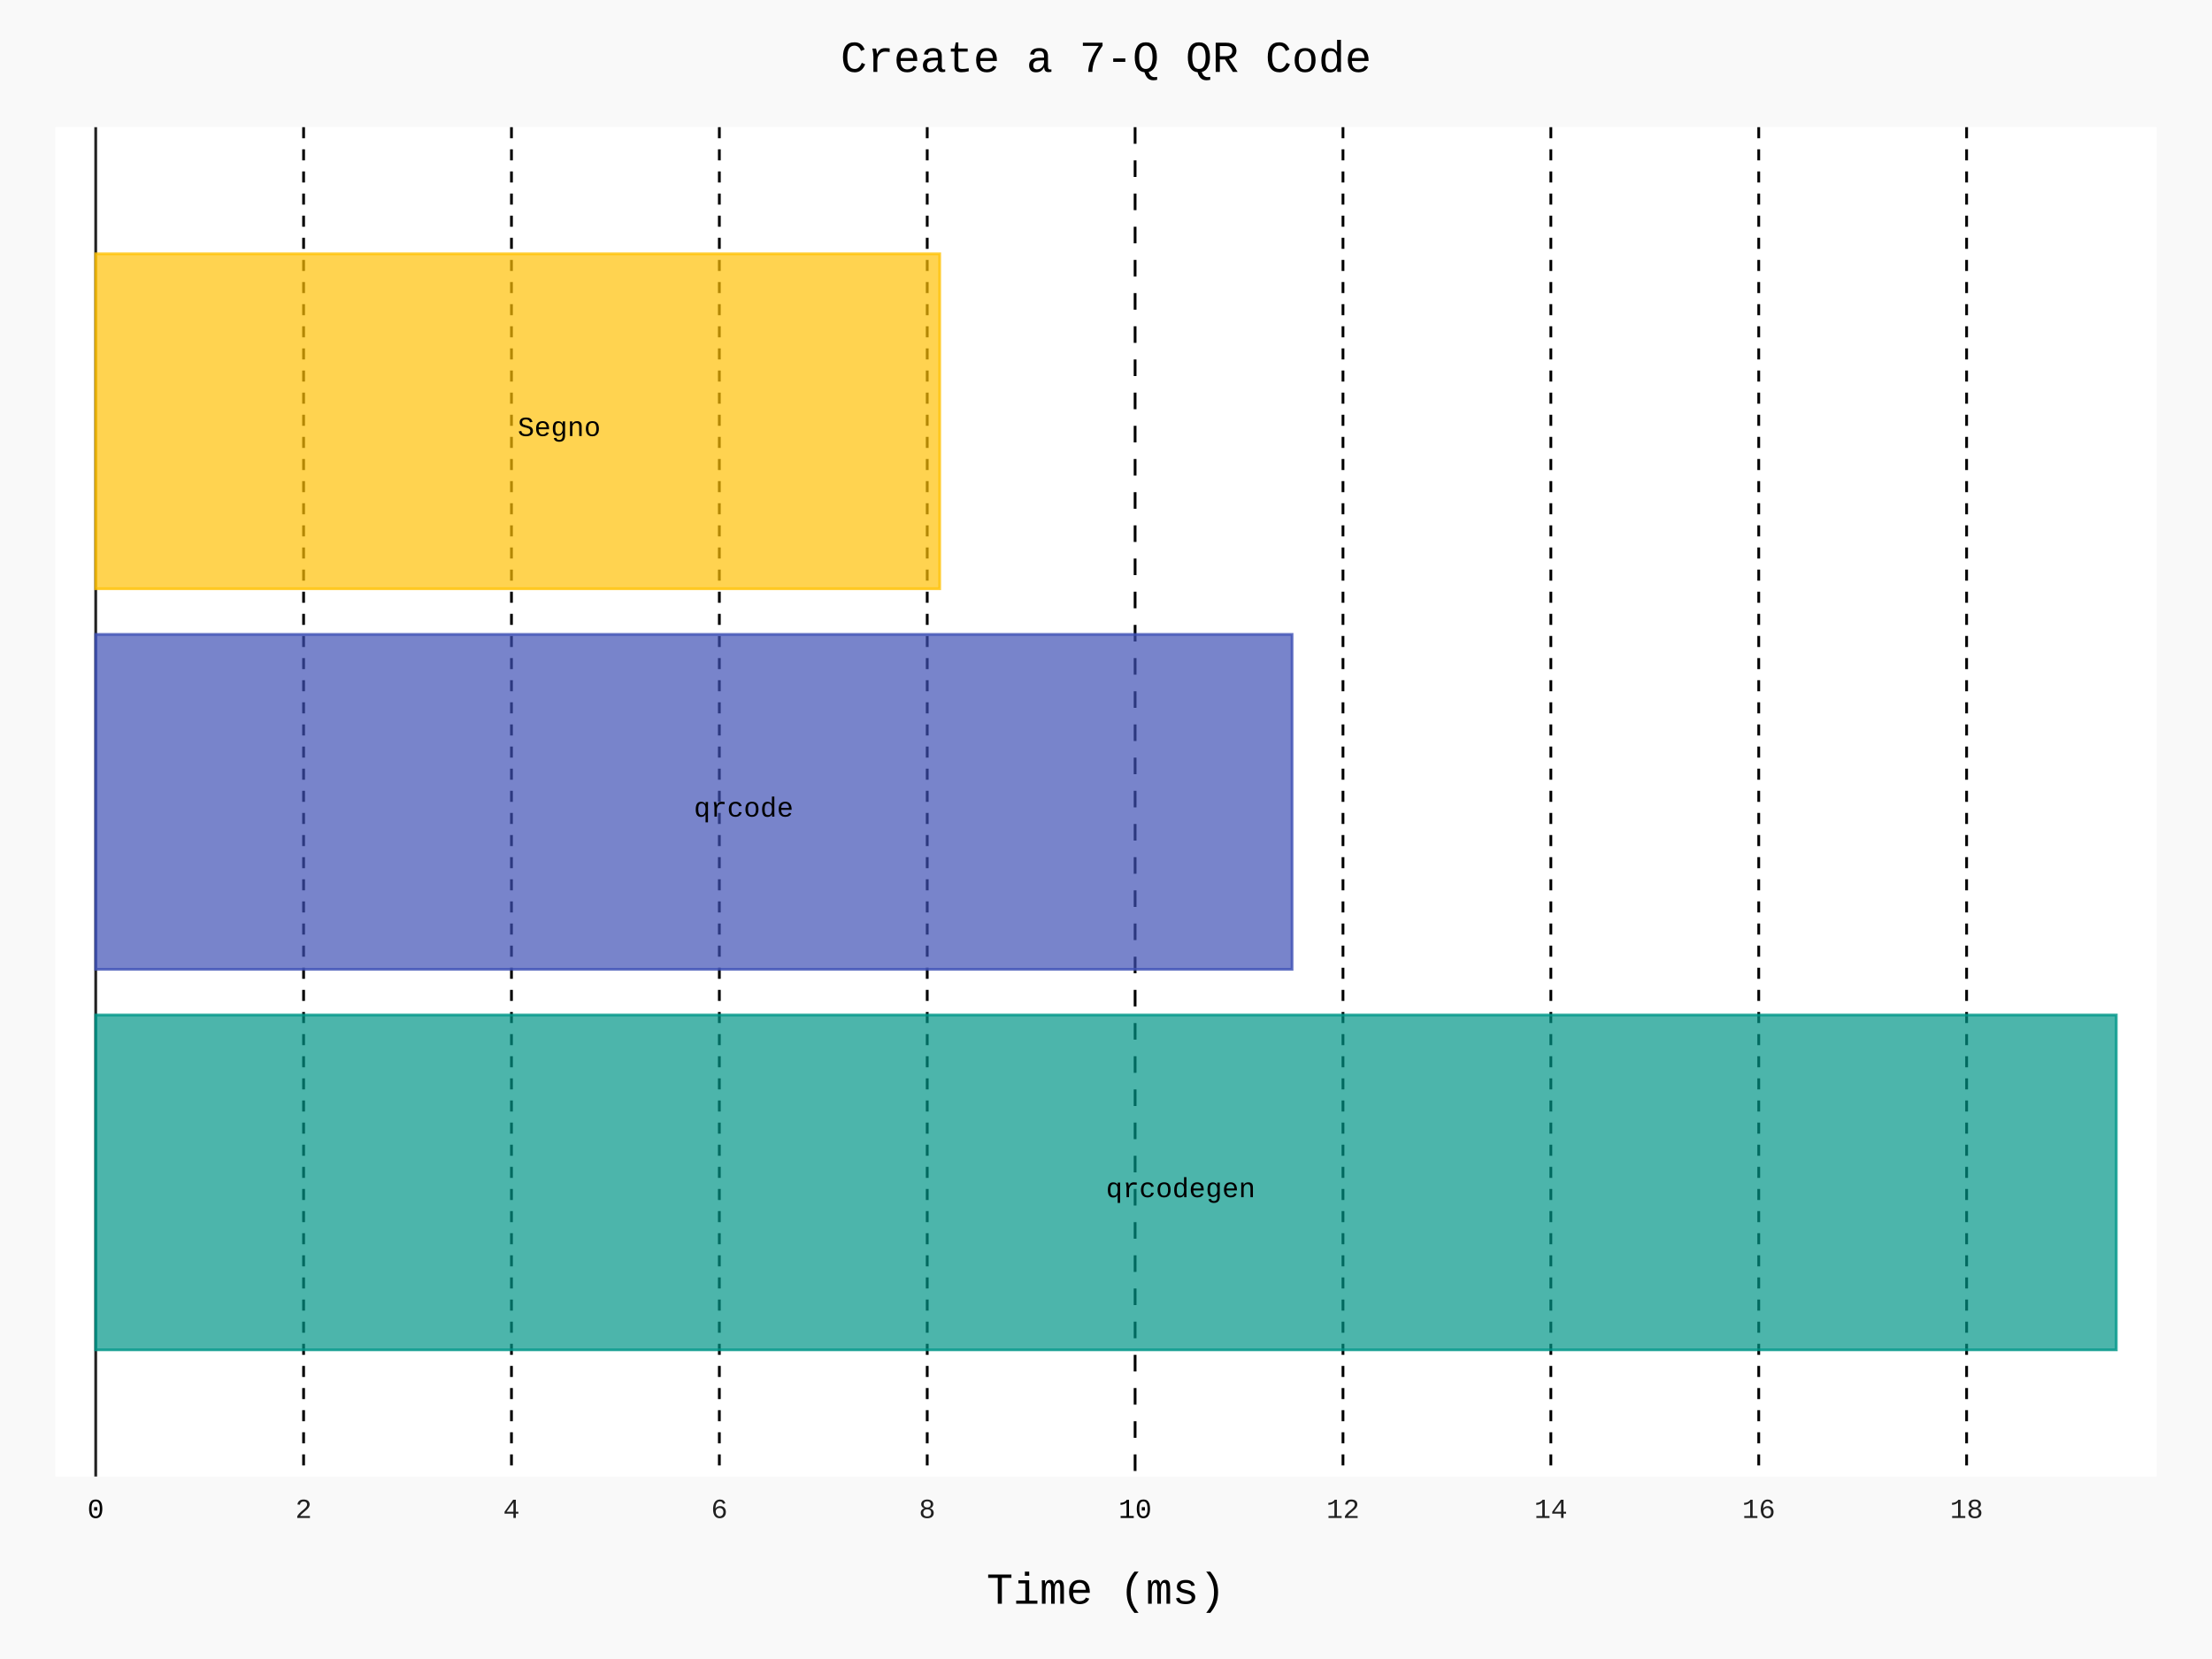
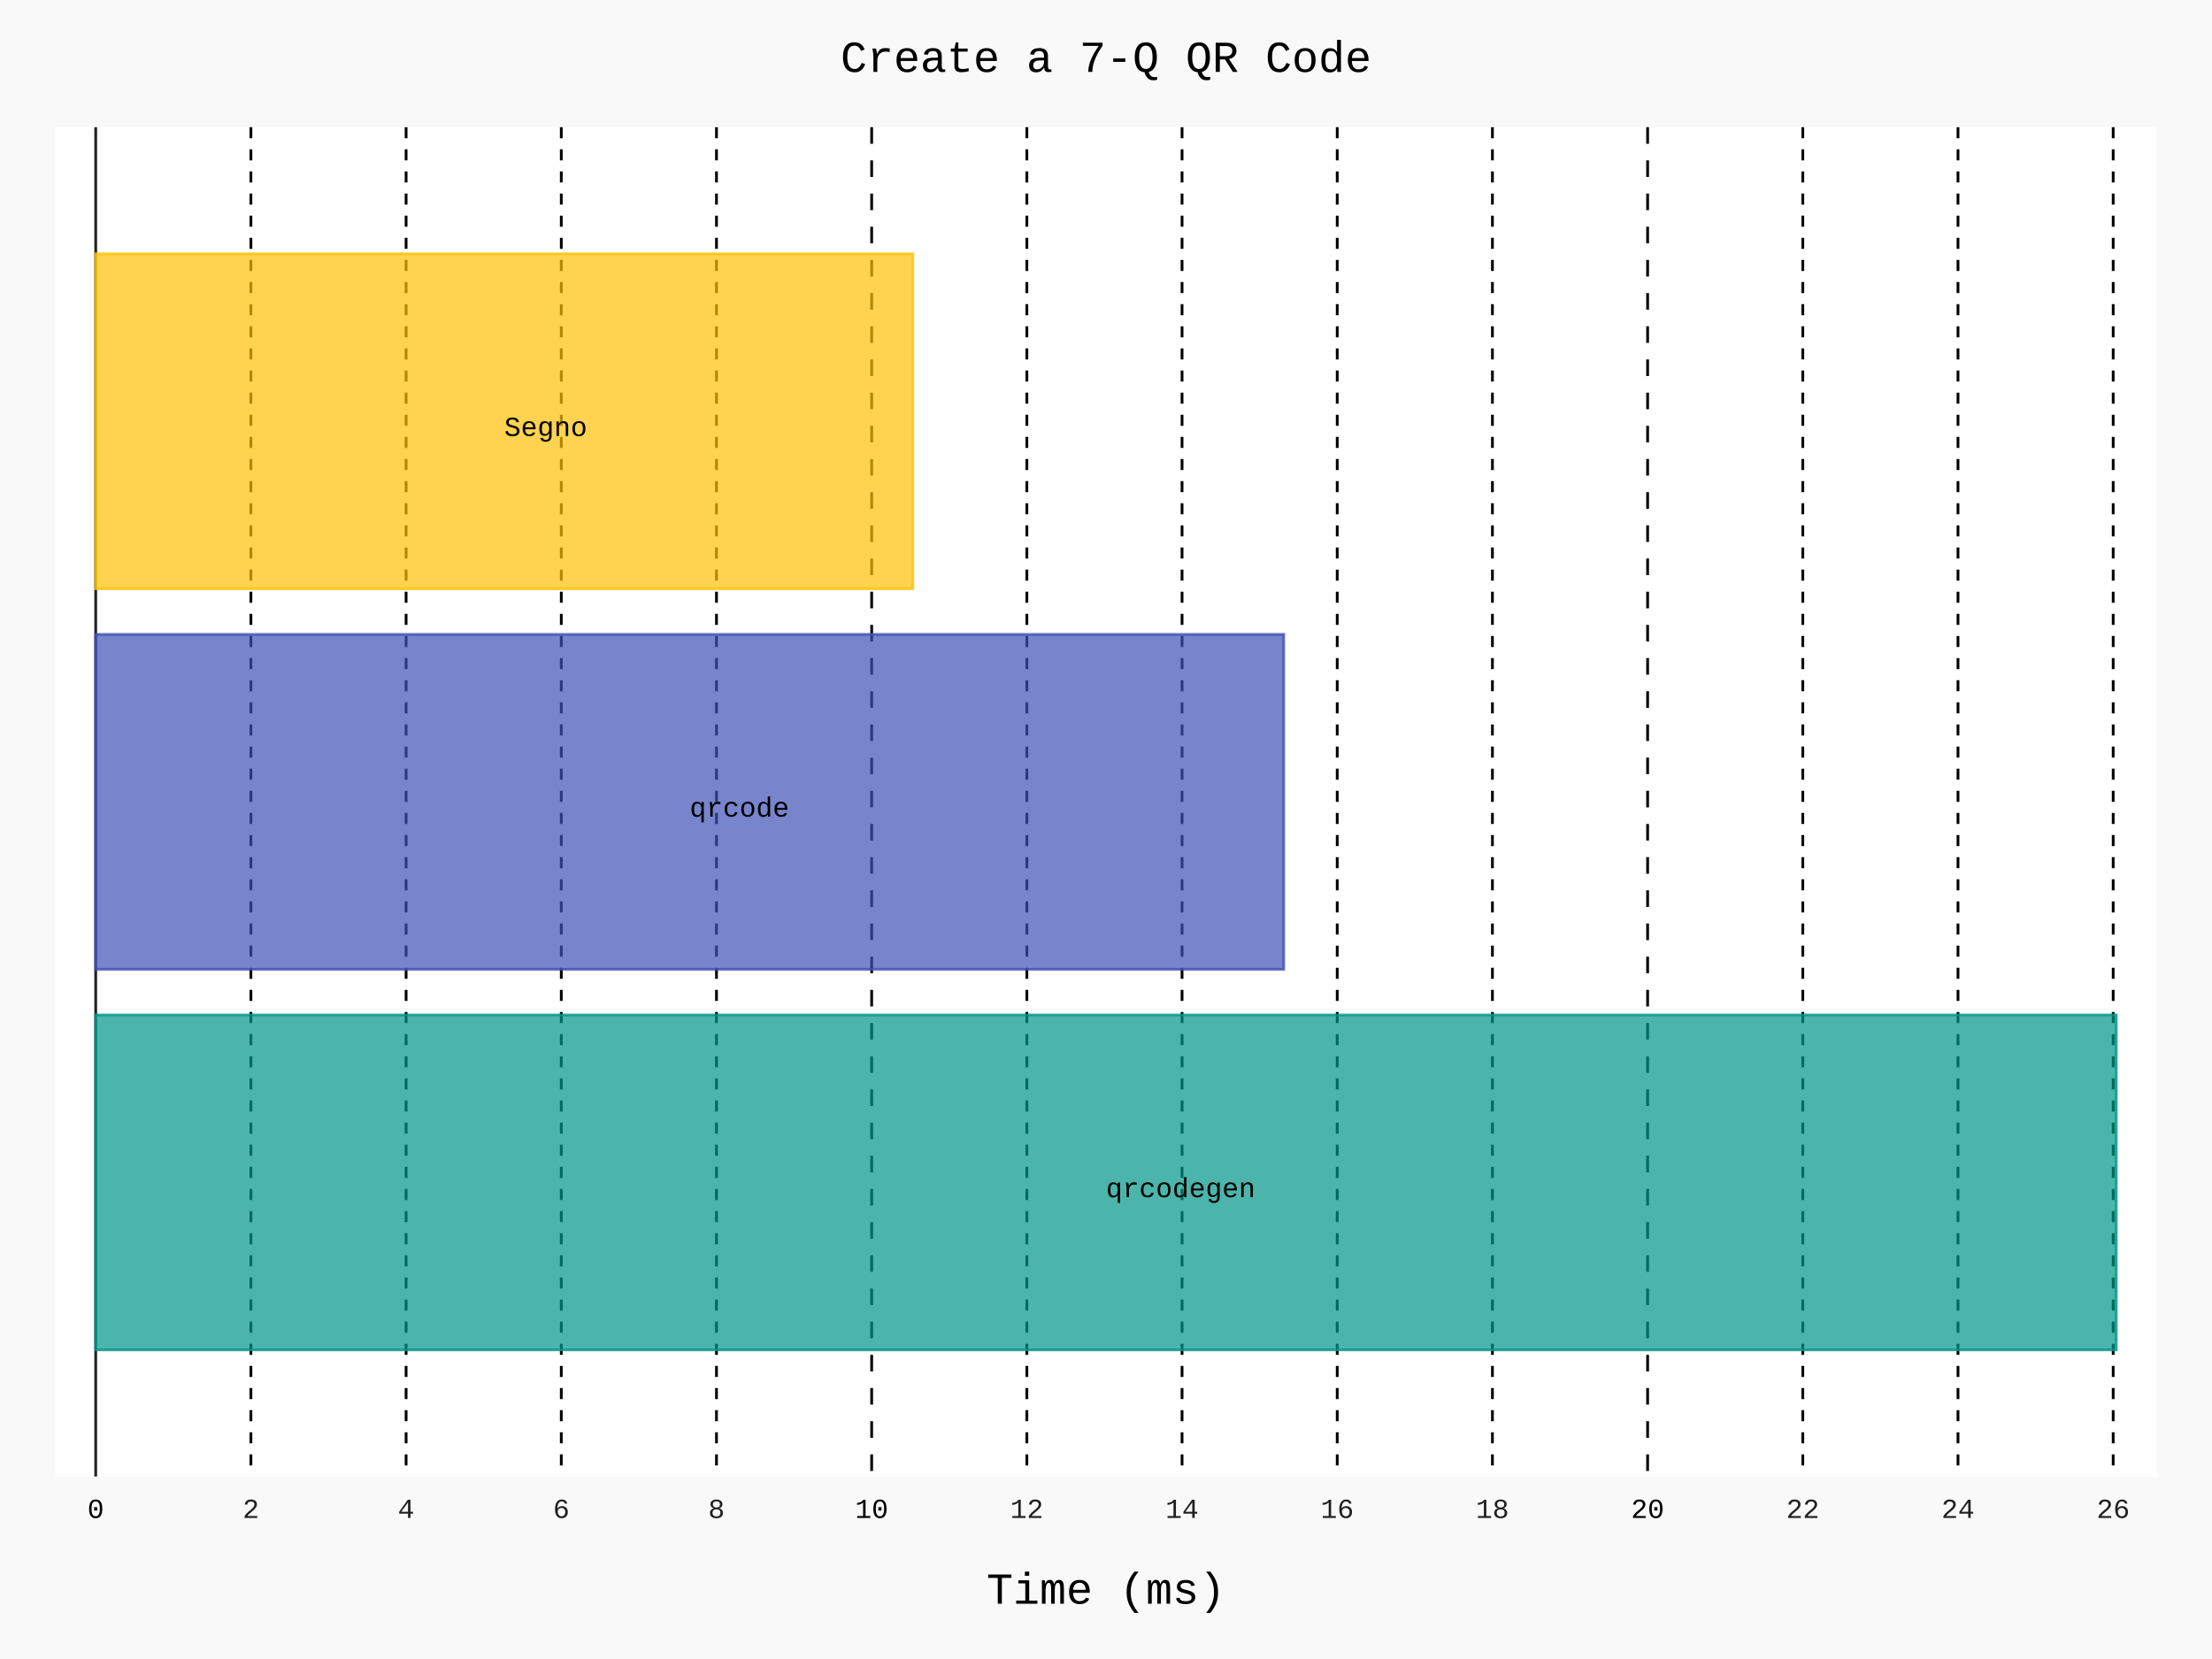
- <svg xmlns="http://www.w3.org/2000/svg" id="chart-da617ce6-d95e-4ca8-ac71-3564db1fd33b" class="pygal-chart" viewBox="0 0 800 600">
+ <svg xmlns="http://www.w3.org/2000/svg" id="chart-db5b45cb-a63d-4f85-9580-90d43291d9c8" class="pygal-chart" viewBox="0 0 800 600">
  <defs>
-     <style type="text/css">#chart-da617ce6-d95e-4ca8-ac71-3564db1fd33b{-webkit-user-select:none;-webkit-font-smoothing:antialiased;font-family:Consolas,"Liberation Mono",Menlo,Courier,monospace}#chart-da617ce6-d95e-4ca8-ac71-3564db1fd33b .title{font-family:Consolas,"Liberation Mono",Menlo,Courier,monospace;font-size:16px}#chart-da617ce6-d95e-4ca8-ac71-3564db1fd33b .legends .legend text{font-family:Consolas,"Liberation Mono",Menlo,Courier,monospace;font-size:14px}#chart-da617ce6-d95e-4ca8-ac71-3564db1fd33b .axis text{font-family:Consolas,"Liberation Mono",Menlo,Courier,monospace;font-size:10px}#chart-da617ce6-d95e-4ca8-ac71-3564db1fd33b .axis text.major{font-family:Consolas,"Liberation Mono",Menlo,Courier,monospace;font-size:10px}#chart-da617ce6-d95e-4ca8-ac71-3564db1fd33b .text-overlay text.value{font-family:Consolas,"Liberation Mono",Menlo,Courier,monospace;font-size:16px}#chart-da617ce6-d95e-4ca8-ac71-3564db1fd33b .text-overlay text.label{font-family:Consolas,"Liberation Mono",Menlo,Courier,monospace;font-size:10px}#chart-da617ce6-d95e-4ca8-ac71-3564db1fd33b .tooltip{font-family:Consolas,"Liberation Mono",Menlo,Courier,monospace;font-size:14px}#chart-da617ce6-d95e-4ca8-ac71-3564db1fd33b text.no_data{font-family:Consolas,"Liberation Mono",Menlo,Courier,monospace;font-size:64px}
- #chart-da617ce6-d95e-4ca8-ac71-3564db1fd33b{background-color:rgba(249,249,249,1)}#chart-da617ce6-d95e-4ca8-ac71-3564db1fd33b path,#chart-da617ce6-d95e-4ca8-ac71-3564db1fd33b line,#chart-da617ce6-d95e-4ca8-ac71-3564db1fd33b rect,#chart-da617ce6-d95e-4ca8-ac71-3564db1fd33b circle{-webkit-transition:150ms;-moz-transition:150ms;transition:150ms}#chart-da617ce6-d95e-4ca8-ac71-3564db1fd33b .graph &gt; .background{fill:rgba(249,249,249,1)}#chart-da617ce6-d95e-4ca8-ac71-3564db1fd33b .plot &gt; .background{fill:rgba(255,255,255,1)}#chart-da617ce6-d95e-4ca8-ac71-3564db1fd33b .graph{fill:rgba(0,0,0,.87)}#chart-da617ce6-d95e-4ca8-ac71-3564db1fd33b text.no_data{fill:rgba(0,0,0,1)}#chart-da617ce6-d95e-4ca8-ac71-3564db1fd33b .title{fill:rgba(0,0,0,1)}#chart-da617ce6-d95e-4ca8-ac71-3564db1fd33b .legends .legend text{fill:rgba(0,0,0,.87)}#chart-da617ce6-d95e-4ca8-ac71-3564db1fd33b .legends .legend:hover text{fill:rgba(0,0,0,1)}#chart-da617ce6-d95e-4ca8-ac71-3564db1fd33b .axis .line{stroke:rgba(0,0,0,1)}#chart-da617ce6-d95e-4ca8-ac71-3564db1fd33b .axis .guide.line{stroke:rgba(0,0,0,.54)}#chart-da617ce6-d95e-4ca8-ac71-3564db1fd33b .axis .major.line{stroke:rgba(0,0,0,.87)}#chart-da617ce6-d95e-4ca8-ac71-3564db1fd33b .axis text.major{fill:rgba(0,0,0,1)}#chart-da617ce6-d95e-4ca8-ac71-3564db1fd33b .axis.y .guides:hover .guide.line,#chart-da617ce6-d95e-4ca8-ac71-3564db1fd33b .line-graph .axis.x .guides:hover .guide.line,#chart-da617ce6-d95e-4ca8-ac71-3564db1fd33b .stackedline-graph .axis.x .guides:hover .guide.line,#chart-da617ce6-d95e-4ca8-ac71-3564db1fd33b .xy-graph .axis.x .guides:hover .guide.line{stroke:rgba(0,0,0,1)}#chart-da617ce6-d95e-4ca8-ac71-3564db1fd33b .axis .guides:hover text{fill:rgba(0,0,0,1)}#chart-da617ce6-d95e-4ca8-ac71-3564db1fd33b .reactive{fill-opacity:.7;stroke-opacity:.8;stroke-width:1}#chart-da617ce6-d95e-4ca8-ac71-3564db1fd33b .ci{stroke:rgba(0,0,0,.87)}#chart-da617ce6-d95e-4ca8-ac71-3564db1fd33b .reactive.active,#chart-da617ce6-d95e-4ca8-ac71-3564db1fd33b .active .reactive{fill-opacity:.8;stroke-opacity:.9;stroke-width:4}#chart-da617ce6-d95e-4ca8-ac71-3564db1fd33b .ci .reactive.active{stroke-width:1.5}#chart-da617ce6-d95e-4ca8-ac71-3564db1fd33b .series text{fill:rgba(0,0,0,1)}#chart-da617ce6-d95e-4ca8-ac71-3564db1fd33b .tooltip rect{fill:rgba(255,255,255,1);stroke:rgba(0,0,0,1);-webkit-transition:opacity 150ms;-moz-transition:opacity 150ms;transition:opacity 150ms}#chart-da617ce6-d95e-4ca8-ac71-3564db1fd33b .tooltip .label{fill:rgba(0,0,0,.87)}#chart-da617ce6-d95e-4ca8-ac71-3564db1fd33b .tooltip .label{fill:rgba(0,0,0,.87)}#chart-da617ce6-d95e-4ca8-ac71-3564db1fd33b .tooltip .legend{font-size:.8em;fill:rgba(0,0,0,.54)}#chart-da617ce6-d95e-4ca8-ac71-3564db1fd33b .tooltip .x_label{font-size:.6em;fill:rgba(0,0,0,1)}#chart-da617ce6-d95e-4ca8-ac71-3564db1fd33b .tooltip .xlink{font-size:.5em;text-decoration:underline}#chart-da617ce6-d95e-4ca8-ac71-3564db1fd33b .tooltip .value{font-size:1.5em}#chart-da617ce6-d95e-4ca8-ac71-3564db1fd33b .bound{font-size:.5em}#chart-da617ce6-d95e-4ca8-ac71-3564db1fd33b .max-value{font-size:.75em;fill:rgba(0,0,0,.54)}#chart-da617ce6-d95e-4ca8-ac71-3564db1fd33b .map-element{fill:rgba(255,255,255,1);stroke:rgba(0,0,0,.54) !important}#chart-da617ce6-d95e-4ca8-ac71-3564db1fd33b .map-element .reactive{fill-opacity:inherit;stroke-opacity:inherit}#chart-da617ce6-d95e-4ca8-ac71-3564db1fd33b .color-0,#chart-da617ce6-d95e-4ca8-ac71-3564db1fd33b .color-0 a:visited{stroke:#F44336;fill:#F44336}#chart-da617ce6-d95e-4ca8-ac71-3564db1fd33b .color-1,#chart-da617ce6-d95e-4ca8-ac71-3564db1fd33b .color-1 a:visited{stroke:#3F51B5;fill:#3F51B5}#chart-da617ce6-d95e-4ca8-ac71-3564db1fd33b .color-2,#chart-da617ce6-d95e-4ca8-ac71-3564db1fd33b .color-2 a:visited{stroke:#009688;fill:#009688}#chart-da617ce6-d95e-4ca8-ac71-3564db1fd33b .text-overlay .color-0 text{fill:black}#chart-da617ce6-d95e-4ca8-ac71-3564db1fd33b .text-overlay .color-1 text{fill:black}#chart-da617ce6-d95e-4ca8-ac71-3564db1fd33b .text-overlay .color-2 text{fill:black}
- #chart-da617ce6-d95e-4ca8-ac71-3564db1fd33b text.no_data{text-anchor:middle}#chart-da617ce6-d95e-4ca8-ac71-3564db1fd33b .guide.line{fill:none}#chart-da617ce6-d95e-4ca8-ac71-3564db1fd33b .centered{text-anchor:middle}#chart-da617ce6-d95e-4ca8-ac71-3564db1fd33b .title{text-anchor:middle}#chart-da617ce6-d95e-4ca8-ac71-3564db1fd33b .legends .legend text{fill-opacity:1}#chart-da617ce6-d95e-4ca8-ac71-3564db1fd33b .axis.x text{text-anchor:middle}#chart-da617ce6-d95e-4ca8-ac71-3564db1fd33b .axis.x:not(.web) text[transform]{text-anchor:start}#chart-da617ce6-d95e-4ca8-ac71-3564db1fd33b .axis.x:not(.web) text[transform].backwards{text-anchor:end}#chart-da617ce6-d95e-4ca8-ac71-3564db1fd33b .axis.y text{text-anchor:end}#chart-da617ce6-d95e-4ca8-ac71-3564db1fd33b .axis.y text[transform].backwards{text-anchor:start}#chart-da617ce6-d95e-4ca8-ac71-3564db1fd33b .axis.y2 text{text-anchor:start}#chart-da617ce6-d95e-4ca8-ac71-3564db1fd33b .axis.y2 text[transform].backwards{text-anchor:end}#chart-da617ce6-d95e-4ca8-ac71-3564db1fd33b .axis .guide.line{stroke-dasharray:4,4;stroke:black}#chart-da617ce6-d95e-4ca8-ac71-3564db1fd33b .axis .major.guide.line{stroke-dasharray:6,6;stroke:black}#chart-da617ce6-d95e-4ca8-ac71-3564db1fd33b .horizontal .axis.y .guide.line,#chart-da617ce6-d95e-4ca8-ac71-3564db1fd33b .horizontal .axis.y2 .guide.line,#chart-da617ce6-d95e-4ca8-ac71-3564db1fd33b .vertical .axis.x .guide.line{opacity:0}#chart-da617ce6-d95e-4ca8-ac71-3564db1fd33b .horizontal .axis.always_show .guide.line,#chart-da617ce6-d95e-4ca8-ac71-3564db1fd33b .vertical .axis.always_show .guide.line{opacity:1 !important}#chart-da617ce6-d95e-4ca8-ac71-3564db1fd33b .axis.y .guides:hover .guide.line,#chart-da617ce6-d95e-4ca8-ac71-3564db1fd33b .axis.y2 .guides:hover .guide.line,#chart-da617ce6-d95e-4ca8-ac71-3564db1fd33b .axis.x .guides:hover .guide.line{opacity:1}#chart-da617ce6-d95e-4ca8-ac71-3564db1fd33b .axis .guides:hover text{opacity:1}#chart-da617ce6-d95e-4ca8-ac71-3564db1fd33b .nofill{fill:none}#chart-da617ce6-d95e-4ca8-ac71-3564db1fd33b .subtle-fill{fill-opacity:.2}#chart-da617ce6-d95e-4ca8-ac71-3564db1fd33b .dot{stroke-width:1px;fill-opacity:1;stroke-opacity:1}#chart-da617ce6-d95e-4ca8-ac71-3564db1fd33b .dot.active{stroke-width:5px}#chart-da617ce6-d95e-4ca8-ac71-3564db1fd33b .dot.negative{fill:transparent}#chart-da617ce6-d95e-4ca8-ac71-3564db1fd33b text,#chart-da617ce6-d95e-4ca8-ac71-3564db1fd33b tspan{stroke:none !important}#chart-da617ce6-d95e-4ca8-ac71-3564db1fd33b .series text.active{opacity:1}#chart-da617ce6-d95e-4ca8-ac71-3564db1fd33b .tooltip rect{fill-opacity:.95;stroke-width:.5}#chart-da617ce6-d95e-4ca8-ac71-3564db1fd33b .tooltip text{fill-opacity:1}#chart-da617ce6-d95e-4ca8-ac71-3564db1fd33b .showable{visibility:hidden}#chart-da617ce6-d95e-4ca8-ac71-3564db1fd33b .showable.shown{visibility:visible}#chart-da617ce6-d95e-4ca8-ac71-3564db1fd33b .gauge-background{fill:rgba(229,229,229,1);stroke:none}#chart-da617ce6-d95e-4ca8-ac71-3564db1fd33b .bg-lines{stroke:rgba(249,249,249,1);stroke-width:2px}</style>
+     <style type="text/css">#chart-db5b45cb-a63d-4f85-9580-90d43291d9c8{-webkit-user-select:none;-webkit-font-smoothing:antialiased;font-family:Consolas,"Liberation Mono",Menlo,Courier,monospace}#chart-db5b45cb-a63d-4f85-9580-90d43291d9c8 .title{font-family:Consolas,"Liberation Mono",Menlo,Courier,monospace;font-size:16px}#chart-db5b45cb-a63d-4f85-9580-90d43291d9c8 .legends .legend text{font-family:Consolas,"Liberation Mono",Menlo,Courier,monospace;font-size:14px}#chart-db5b45cb-a63d-4f85-9580-90d43291d9c8 .axis text{font-family:Consolas,"Liberation Mono",Menlo,Courier,monospace;font-size:10px}#chart-db5b45cb-a63d-4f85-9580-90d43291d9c8 .axis text.major{font-family:Consolas,"Liberation Mono",Menlo,Courier,monospace;font-size:10px}#chart-db5b45cb-a63d-4f85-9580-90d43291d9c8 .text-overlay text.value{font-family:Consolas,"Liberation Mono",Menlo,Courier,monospace;font-size:16px}#chart-db5b45cb-a63d-4f85-9580-90d43291d9c8 .text-overlay text.label{font-family:Consolas,"Liberation Mono",Menlo,Courier,monospace;font-size:10px}#chart-db5b45cb-a63d-4f85-9580-90d43291d9c8 .tooltip{font-family:Consolas,"Liberation Mono",Menlo,Courier,monospace;font-size:14px}#chart-db5b45cb-a63d-4f85-9580-90d43291d9c8 text.no_data{font-family:Consolas,"Liberation Mono",Menlo,Courier,monospace;font-size:64px}
+ #chart-db5b45cb-a63d-4f85-9580-90d43291d9c8{background-color:rgba(249,249,249,1)}#chart-db5b45cb-a63d-4f85-9580-90d43291d9c8 path,#chart-db5b45cb-a63d-4f85-9580-90d43291d9c8 line,#chart-db5b45cb-a63d-4f85-9580-90d43291d9c8 rect,#chart-db5b45cb-a63d-4f85-9580-90d43291d9c8 circle{-webkit-transition:150ms;-moz-transition:150ms;transition:150ms}#chart-db5b45cb-a63d-4f85-9580-90d43291d9c8 .graph &gt; .background{fill:rgba(249,249,249,1)}#chart-db5b45cb-a63d-4f85-9580-90d43291d9c8 .plot &gt; .background{fill:rgba(255,255,255,1)}#chart-db5b45cb-a63d-4f85-9580-90d43291d9c8 .graph{fill:rgba(0,0,0,.87)}#chart-db5b45cb-a63d-4f85-9580-90d43291d9c8 text.no_data{fill:rgba(0,0,0,1)}#chart-db5b45cb-a63d-4f85-9580-90d43291d9c8 .title{fill:rgba(0,0,0,1)}#chart-db5b45cb-a63d-4f85-9580-90d43291d9c8 .legends .legend text{fill:rgba(0,0,0,.87)}#chart-db5b45cb-a63d-4f85-9580-90d43291d9c8 .legends .legend:hover text{fill:rgba(0,0,0,1)}#chart-db5b45cb-a63d-4f85-9580-90d43291d9c8 .axis .line{stroke:rgba(0,0,0,1)}#chart-db5b45cb-a63d-4f85-9580-90d43291d9c8 .axis .guide.line{stroke:rgba(0,0,0,.54)}#chart-db5b45cb-a63d-4f85-9580-90d43291d9c8 .axis .major.line{stroke:rgba(0,0,0,.87)}#chart-db5b45cb-a63d-4f85-9580-90d43291d9c8 .axis text.major{fill:rgba(0,0,0,1)}#chart-db5b45cb-a63d-4f85-9580-90d43291d9c8 .axis.y .guides:hover .guide.line,#chart-db5b45cb-a63d-4f85-9580-90d43291d9c8 .line-graph .axis.x .guides:hover .guide.line,#chart-db5b45cb-a63d-4f85-9580-90d43291d9c8 .stackedline-graph .axis.x .guides:hover .guide.line,#chart-db5b45cb-a63d-4f85-9580-90d43291d9c8 .xy-graph .axis.x .guides:hover .guide.line{stroke:rgba(0,0,0,1)}#chart-db5b45cb-a63d-4f85-9580-90d43291d9c8 .axis .guides:hover text{fill:rgba(0,0,0,1)}#chart-db5b45cb-a63d-4f85-9580-90d43291d9c8 .reactive{fill-opacity:.7;stroke-opacity:.8;stroke-width:1}#chart-db5b45cb-a63d-4f85-9580-90d43291d9c8 .ci{stroke:rgba(0,0,0,.87)}#chart-db5b45cb-a63d-4f85-9580-90d43291d9c8 .reactive.active,#chart-db5b45cb-a63d-4f85-9580-90d43291d9c8 .active .reactive{fill-opacity:.8;stroke-opacity:.9;stroke-width:4}#chart-db5b45cb-a63d-4f85-9580-90d43291d9c8 .ci .reactive.active{stroke-width:1.5}#chart-db5b45cb-a63d-4f85-9580-90d43291d9c8 .series text{fill:rgba(0,0,0,1)}#chart-db5b45cb-a63d-4f85-9580-90d43291d9c8 .tooltip rect{fill:rgba(255,255,255,1);stroke:rgba(0,0,0,1);-webkit-transition:opacity 150ms;-moz-transition:opacity 150ms;transition:opacity 150ms}#chart-db5b45cb-a63d-4f85-9580-90d43291d9c8 .tooltip .label{fill:rgba(0,0,0,.87)}#chart-db5b45cb-a63d-4f85-9580-90d43291d9c8 .tooltip .label{fill:rgba(0,0,0,.87)}#chart-db5b45cb-a63d-4f85-9580-90d43291d9c8 .tooltip .legend{font-size:.8em;fill:rgba(0,0,0,.54)}#chart-db5b45cb-a63d-4f85-9580-90d43291d9c8 .tooltip .x_label{font-size:.6em;fill:rgba(0,0,0,1)}#chart-db5b45cb-a63d-4f85-9580-90d43291d9c8 .tooltip .xlink{font-size:.5em;text-decoration:underline}#chart-db5b45cb-a63d-4f85-9580-90d43291d9c8 .tooltip .value{font-size:1.5em}#chart-db5b45cb-a63d-4f85-9580-90d43291d9c8 .bound{font-size:.5em}#chart-db5b45cb-a63d-4f85-9580-90d43291d9c8 .max-value{font-size:.75em;fill:rgba(0,0,0,.54)}#chart-db5b45cb-a63d-4f85-9580-90d43291d9c8 .map-element{fill:rgba(255,255,255,1);stroke:rgba(0,0,0,.54) !important}#chart-db5b45cb-a63d-4f85-9580-90d43291d9c8 .map-element .reactive{fill-opacity:inherit;stroke-opacity:inherit}#chart-db5b45cb-a63d-4f85-9580-90d43291d9c8 .color-0,#chart-db5b45cb-a63d-4f85-9580-90d43291d9c8 .color-0 a:visited{stroke:#F44336;fill:#F44336}#chart-db5b45cb-a63d-4f85-9580-90d43291d9c8 .color-1,#chart-db5b45cb-a63d-4f85-9580-90d43291d9c8 .color-1 a:visited{stroke:#3F51B5;fill:#3F51B5}#chart-db5b45cb-a63d-4f85-9580-90d43291d9c8 .color-2,#chart-db5b45cb-a63d-4f85-9580-90d43291d9c8 .color-2 a:visited{stroke:#009688;fill:#009688}#chart-db5b45cb-a63d-4f85-9580-90d43291d9c8 .text-overlay .color-0 text{fill:black}#chart-db5b45cb-a63d-4f85-9580-90d43291d9c8 .text-overlay .color-1 text{fill:black}#chart-db5b45cb-a63d-4f85-9580-90d43291d9c8 .text-overlay .color-2 text{fill:black}
+ #chart-db5b45cb-a63d-4f85-9580-90d43291d9c8 text.no_data{text-anchor:middle}#chart-db5b45cb-a63d-4f85-9580-90d43291d9c8 .guide.line{fill:none}#chart-db5b45cb-a63d-4f85-9580-90d43291d9c8 .centered{text-anchor:middle}#chart-db5b45cb-a63d-4f85-9580-90d43291d9c8 .title{text-anchor:middle}#chart-db5b45cb-a63d-4f85-9580-90d43291d9c8 .legends .legend text{fill-opacity:1}#chart-db5b45cb-a63d-4f85-9580-90d43291d9c8 .axis.x text{text-anchor:middle}#chart-db5b45cb-a63d-4f85-9580-90d43291d9c8 .axis.x:not(.web) text[transform]{text-anchor:start}#chart-db5b45cb-a63d-4f85-9580-90d43291d9c8 .axis.x:not(.web) text[transform].backwards{text-anchor:end}#chart-db5b45cb-a63d-4f85-9580-90d43291d9c8 .axis.y text{text-anchor:end}#chart-db5b45cb-a63d-4f85-9580-90d43291d9c8 .axis.y text[transform].backwards{text-anchor:start}#chart-db5b45cb-a63d-4f85-9580-90d43291d9c8 .axis.y2 text{text-anchor:start}#chart-db5b45cb-a63d-4f85-9580-90d43291d9c8 .axis.y2 text[transform].backwards{text-anchor:end}#chart-db5b45cb-a63d-4f85-9580-90d43291d9c8 .axis .guide.line{stroke-dasharray:4,4;stroke:black}#chart-db5b45cb-a63d-4f85-9580-90d43291d9c8 .axis .major.guide.line{stroke-dasharray:6,6;stroke:black}#chart-db5b45cb-a63d-4f85-9580-90d43291d9c8 .horizontal .axis.y .guide.line,#chart-db5b45cb-a63d-4f85-9580-90d43291d9c8 .horizontal .axis.y2 .guide.line,#chart-db5b45cb-a63d-4f85-9580-90d43291d9c8 .vertical .axis.x .guide.line{opacity:0}#chart-db5b45cb-a63d-4f85-9580-90d43291d9c8 .horizontal .axis.always_show .guide.line,#chart-db5b45cb-a63d-4f85-9580-90d43291d9c8 .vertical .axis.always_show .guide.line{opacity:1 !important}#chart-db5b45cb-a63d-4f85-9580-90d43291d9c8 .axis.y .guides:hover .guide.line,#chart-db5b45cb-a63d-4f85-9580-90d43291d9c8 .axis.y2 .guides:hover .guide.line,#chart-db5b45cb-a63d-4f85-9580-90d43291d9c8 .axis.x .guides:hover .guide.line{opacity:1}#chart-db5b45cb-a63d-4f85-9580-90d43291d9c8 .axis .guides:hover text{opacity:1}#chart-db5b45cb-a63d-4f85-9580-90d43291d9c8 .nofill{fill:none}#chart-db5b45cb-a63d-4f85-9580-90d43291d9c8 .subtle-fill{fill-opacity:.2}#chart-db5b45cb-a63d-4f85-9580-90d43291d9c8 .dot{stroke-width:1px;fill-opacity:1;stroke-opacity:1}#chart-db5b45cb-a63d-4f85-9580-90d43291d9c8 .dot.active{stroke-width:5px}#chart-db5b45cb-a63d-4f85-9580-90d43291d9c8 .dot.negative{fill:transparent}#chart-db5b45cb-a63d-4f85-9580-90d43291d9c8 text,#chart-db5b45cb-a63d-4f85-9580-90d43291d9c8 tspan{stroke:none !important}#chart-db5b45cb-a63d-4f85-9580-90d43291d9c8 .series text.active{opacity:1}#chart-db5b45cb-a63d-4f85-9580-90d43291d9c8 .tooltip rect{fill-opacity:.95;stroke-width:.5}#chart-db5b45cb-a63d-4f85-9580-90d43291d9c8 .tooltip text{fill-opacity:1}#chart-db5b45cb-a63d-4f85-9580-90d43291d9c8 .showable{visibility:hidden}#chart-db5b45cb-a63d-4f85-9580-90d43291d9c8 .showable.shown{visibility:visible}#chart-db5b45cb-a63d-4f85-9580-90d43291d9c8 .gauge-background{fill:rgba(229,229,229,1);stroke:none}#chart-db5b45cb-a63d-4f85-9580-90d43291d9c8 .bg-lines{stroke:rgba(249,249,249,1);stroke-width:2px}</style>
  </defs>
  <g class="graph horizontalbar-graph horizontal">
    <rect x="0" y="0" width="800" height="600" class="background" />
    <g transform="translate(20, 46)" class="plot">
      <rect x="0" y="0" width="760" height="488" class="background" />
      <g class="axis x always_show">
        <g class="guides">
          <path d="M14.615 0 v488" class="axis major line" />
          <text x="14.615" y="503.0" class="major">0</text>
        </g>
        <g class="guides">
-           <path d="M89.797 0 v488" class="guide line" />
-           <text x="89.797" y="503.0" class="">2</text>
+           <path d="M70.742 0 v488" class="guide line" />
+           <text x="70.742" y="503.0" class="">2</text>
        </g>
        <g class="guides">
-           <path d="M164.979 0 v488" class="guide line" />
-           <text x="164.979" y="503.0" class="">4</text>
+           <path d="M126.869 0 v488" class="guide line" />
+           <text x="126.869" y="503.0" class="">4</text>
        </g>
        <g class="guides">
-           <path d="M240.161 0 v488" class="guide line" />
-           <text x="240.161" y="503.0" class="">6</text>
+           <path d="M182.995 0 v488" class="guide line" />
+           <text x="182.995" y="503.0" class="">6</text>
        </g>
        <g class="guides">
-           <path d="M315.343 0 v488" class="guide line" />
-           <text x="315.343" y="503.0" class="">8</text>
+           <path d="M239.122 0 v488" class="guide line" />
+           <text x="239.122" y="503.0" class="">8</text>
        </g>
        <g class="guides">
-           <path d="M390.525 0 v488" class="major guide line" />
-           <text x="390.525" y="503.0" class="major">10</text>
+           <path d="M295.249 0 v488" class="major guide line" />
+           <text x="295.249" y="503.0" class="major">10</text>
        </g>
        <g class="guides">
-           <path d="M465.708 0 v488" class="guide line" />
-           <text x="465.708" y="503.0" class="">12</text>
+           <path d="M351.375 0 v488" class="guide line" />
+           <text x="351.375" y="503.0" class="">12</text>
        </g>
        <g class="guides">
-           <path d="M540.89 0 v488" class="guide line" />
-           <text x="540.89" y="503.0" class="">14</text>
+           <path d="M407.502 0 v488" class="guide line" />
+           <text x="407.502" y="503.0" class="">14</text>
        </g>
        <g class="guides">
-           <path d="M616.072 0 v488" class="guide line" />
-           <text x="616.072" y="503.0" class="">16</text>
+           <path d="M463.629 0 v488" class="guide line" />
+           <text x="463.629" y="503.0" class="">16</text>
        </g>
        <g class="guides">
-           <path d="M691.254 0 v488" class="guide line" />
-           <text x="691.254" y="503.0" class="">18</text>
+           <path d="M519.755 0 v488" class="guide line" />
+           <text x="519.755" y="503.0" class="">18</text>
+         </g>
+         <g class="guides">
+           <path d="M575.882 0 v488" class="major guide line" />
+           <text x="575.882" y="503.0" class="major">20</text>
+         </g>
+         <g class="guides">
+           <path d="M632.009 0 v488" class="guide line" />
+           <text x="632.009" y="503.0" class="">22</text>
+         </g>
+         <g class="guides">
+           <path d="M688.135 0 v488" class="guide line" />
+           <text x="688.135" y="503.0" class="">24</text>
+         </g>
+         <g class="guides">
+           <path d="M744.262 0 v488" class="guide line" />
+           <text x="744.262" y="503.0" class="">26</text>
        </g>
      </g>
      <g class="series serie-2 color-2">
        <g class="bars">
          <g class="bar" style="fill: #009688; stroke: #009688">
            <rect x="14.615" y="321.079" rx="0" ry="0" width="730.769" height="121.124" class="rect reactive tooltip-trigger" />
          </g>
        </g>
      </g>
      <g class="series serie-1 color-1">
        <g class="bars">
          <g class="bar" style="fill: #3F51B5; stroke: #3F51B5">
-             <rect x="14.615" y="183.438" rx="0" ry="0" width="432.673" height="121.124" class="rect reactive tooltip-trigger" />
+             <rect x="14.615" y="183.438" rx="0" ry="0" width="429.65" height="121.124" class="rect reactive tooltip-trigger" />
          </g>
        </g>
      </g>
      <g class="series serie-0 color-0">
        <g class="bars">
          <g class="bar" style="fill: #FFC107; stroke: #FFC107">
-             <rect x="14.615" y="45.797" rx="0" ry="0" width="305.239" height="121.124" class="rect reactive tooltip-trigger" />
+             <rect x="14.615" y="45.797" rx="0" ry="0" width="295.507" height="121.124" class="rect reactive tooltip-trigger" />
          </g>
        </g>
      </g>
    </g>
    <g class="titles">
      <text x="400.0" y="26" class="title plot_title">Create a 7-Q QR Code</text>
      <text x="400.0" y="580" class="title">Time (ms)</text>
    </g>
    <g transform="translate(20, 46)" class="plot overlay">
      <g class="series serie-2 color-2" />
      <g class="series serie-1 color-1" />
      <g class="series serie-0 color-0" />
    </g>
    <g transform="translate(20, 46)" class="plot text-overlay">
      <g class="series serie-2 color-2">
-         <text x="380.0" y="386.974" class="label">qrcodegen</text>
+         <text x="380" y="386.974" class="label">qrcodegen</text>
      </g>
      <g class="series serie-1 color-1">
-         <text x="230.952" y="249.333" class="label">qrcode</text>
+         <text x="229.44" y="249.333" class="label">qrcode</text>
      </g>
      <g class="series serie-0 color-0">
-         <text x="167.235" y="111.692" class="label">Segno</text>
+         <text x="162.369" y="111.692" class="label">Segno</text>
      </g>
    </g>
    <g transform="translate(20, 46)" class="plot tooltip-overlay">
      <g transform="translate(0 0)" style="opacity: 0" class="tooltip">
        <rect rx="0" ry="0" width="0" height="0" class="tooltip-box" />
        <g class="text" />
      </g>
    </g>
  </g>
</svg>
